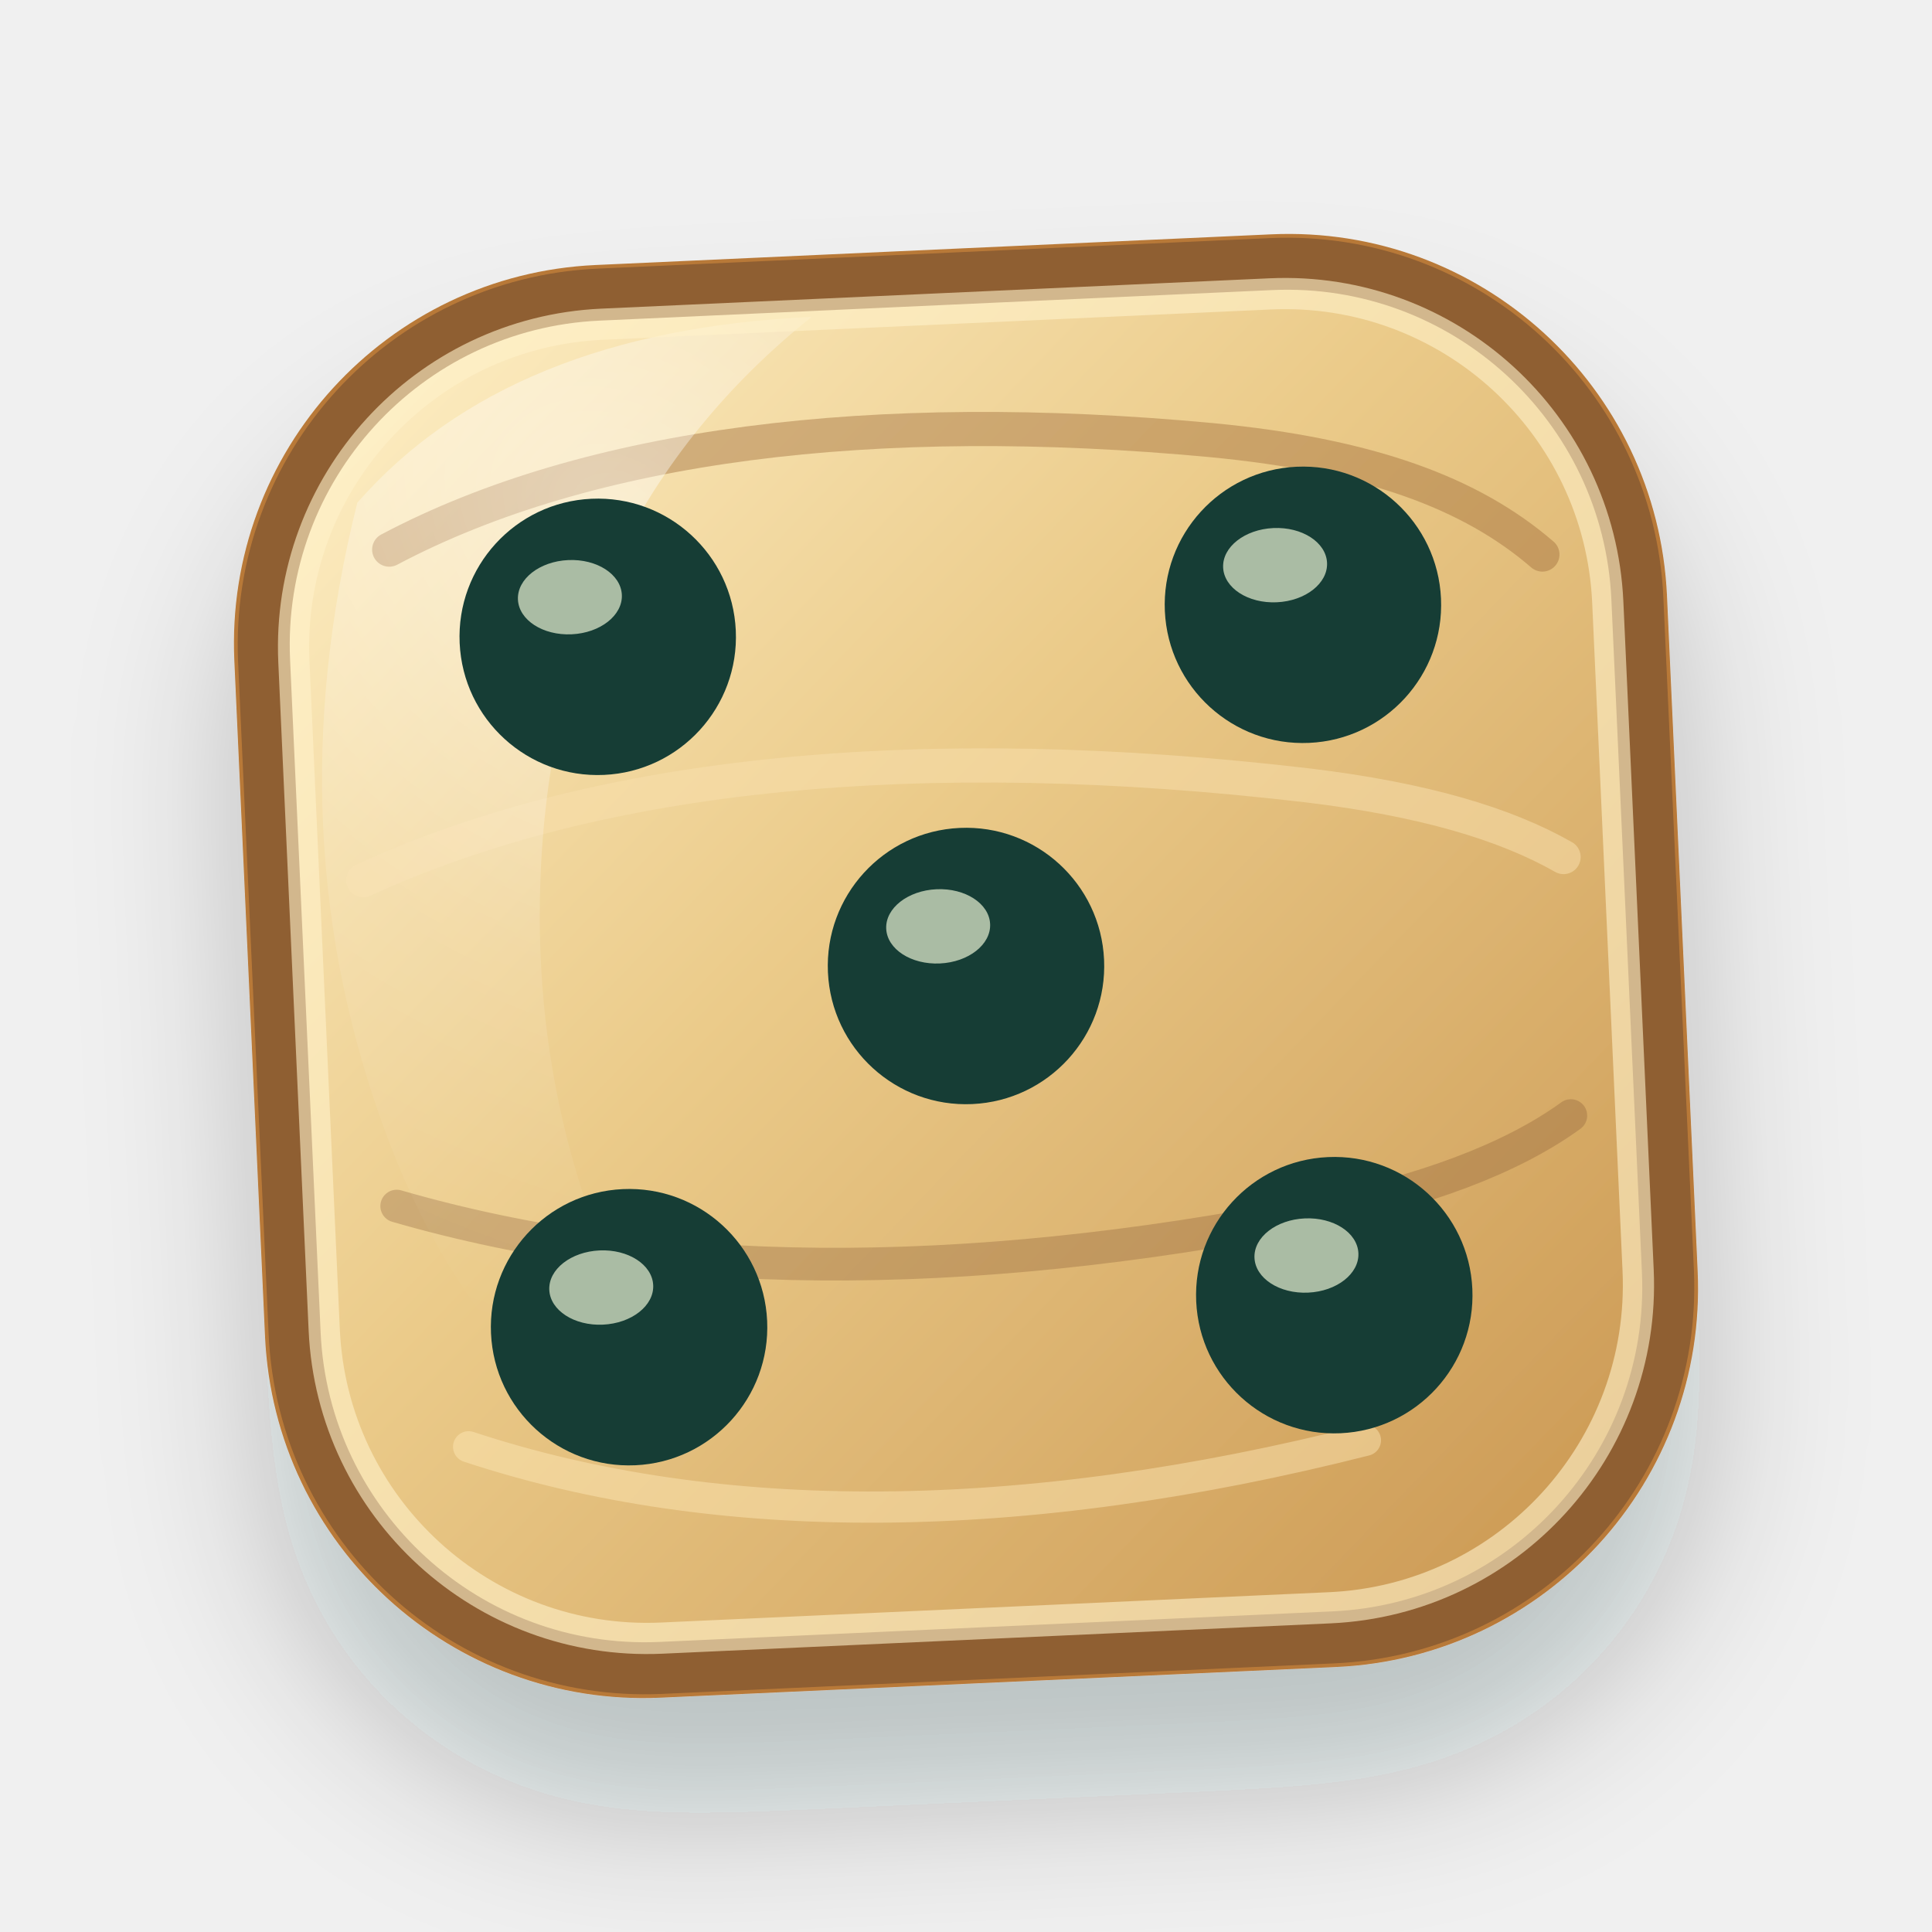
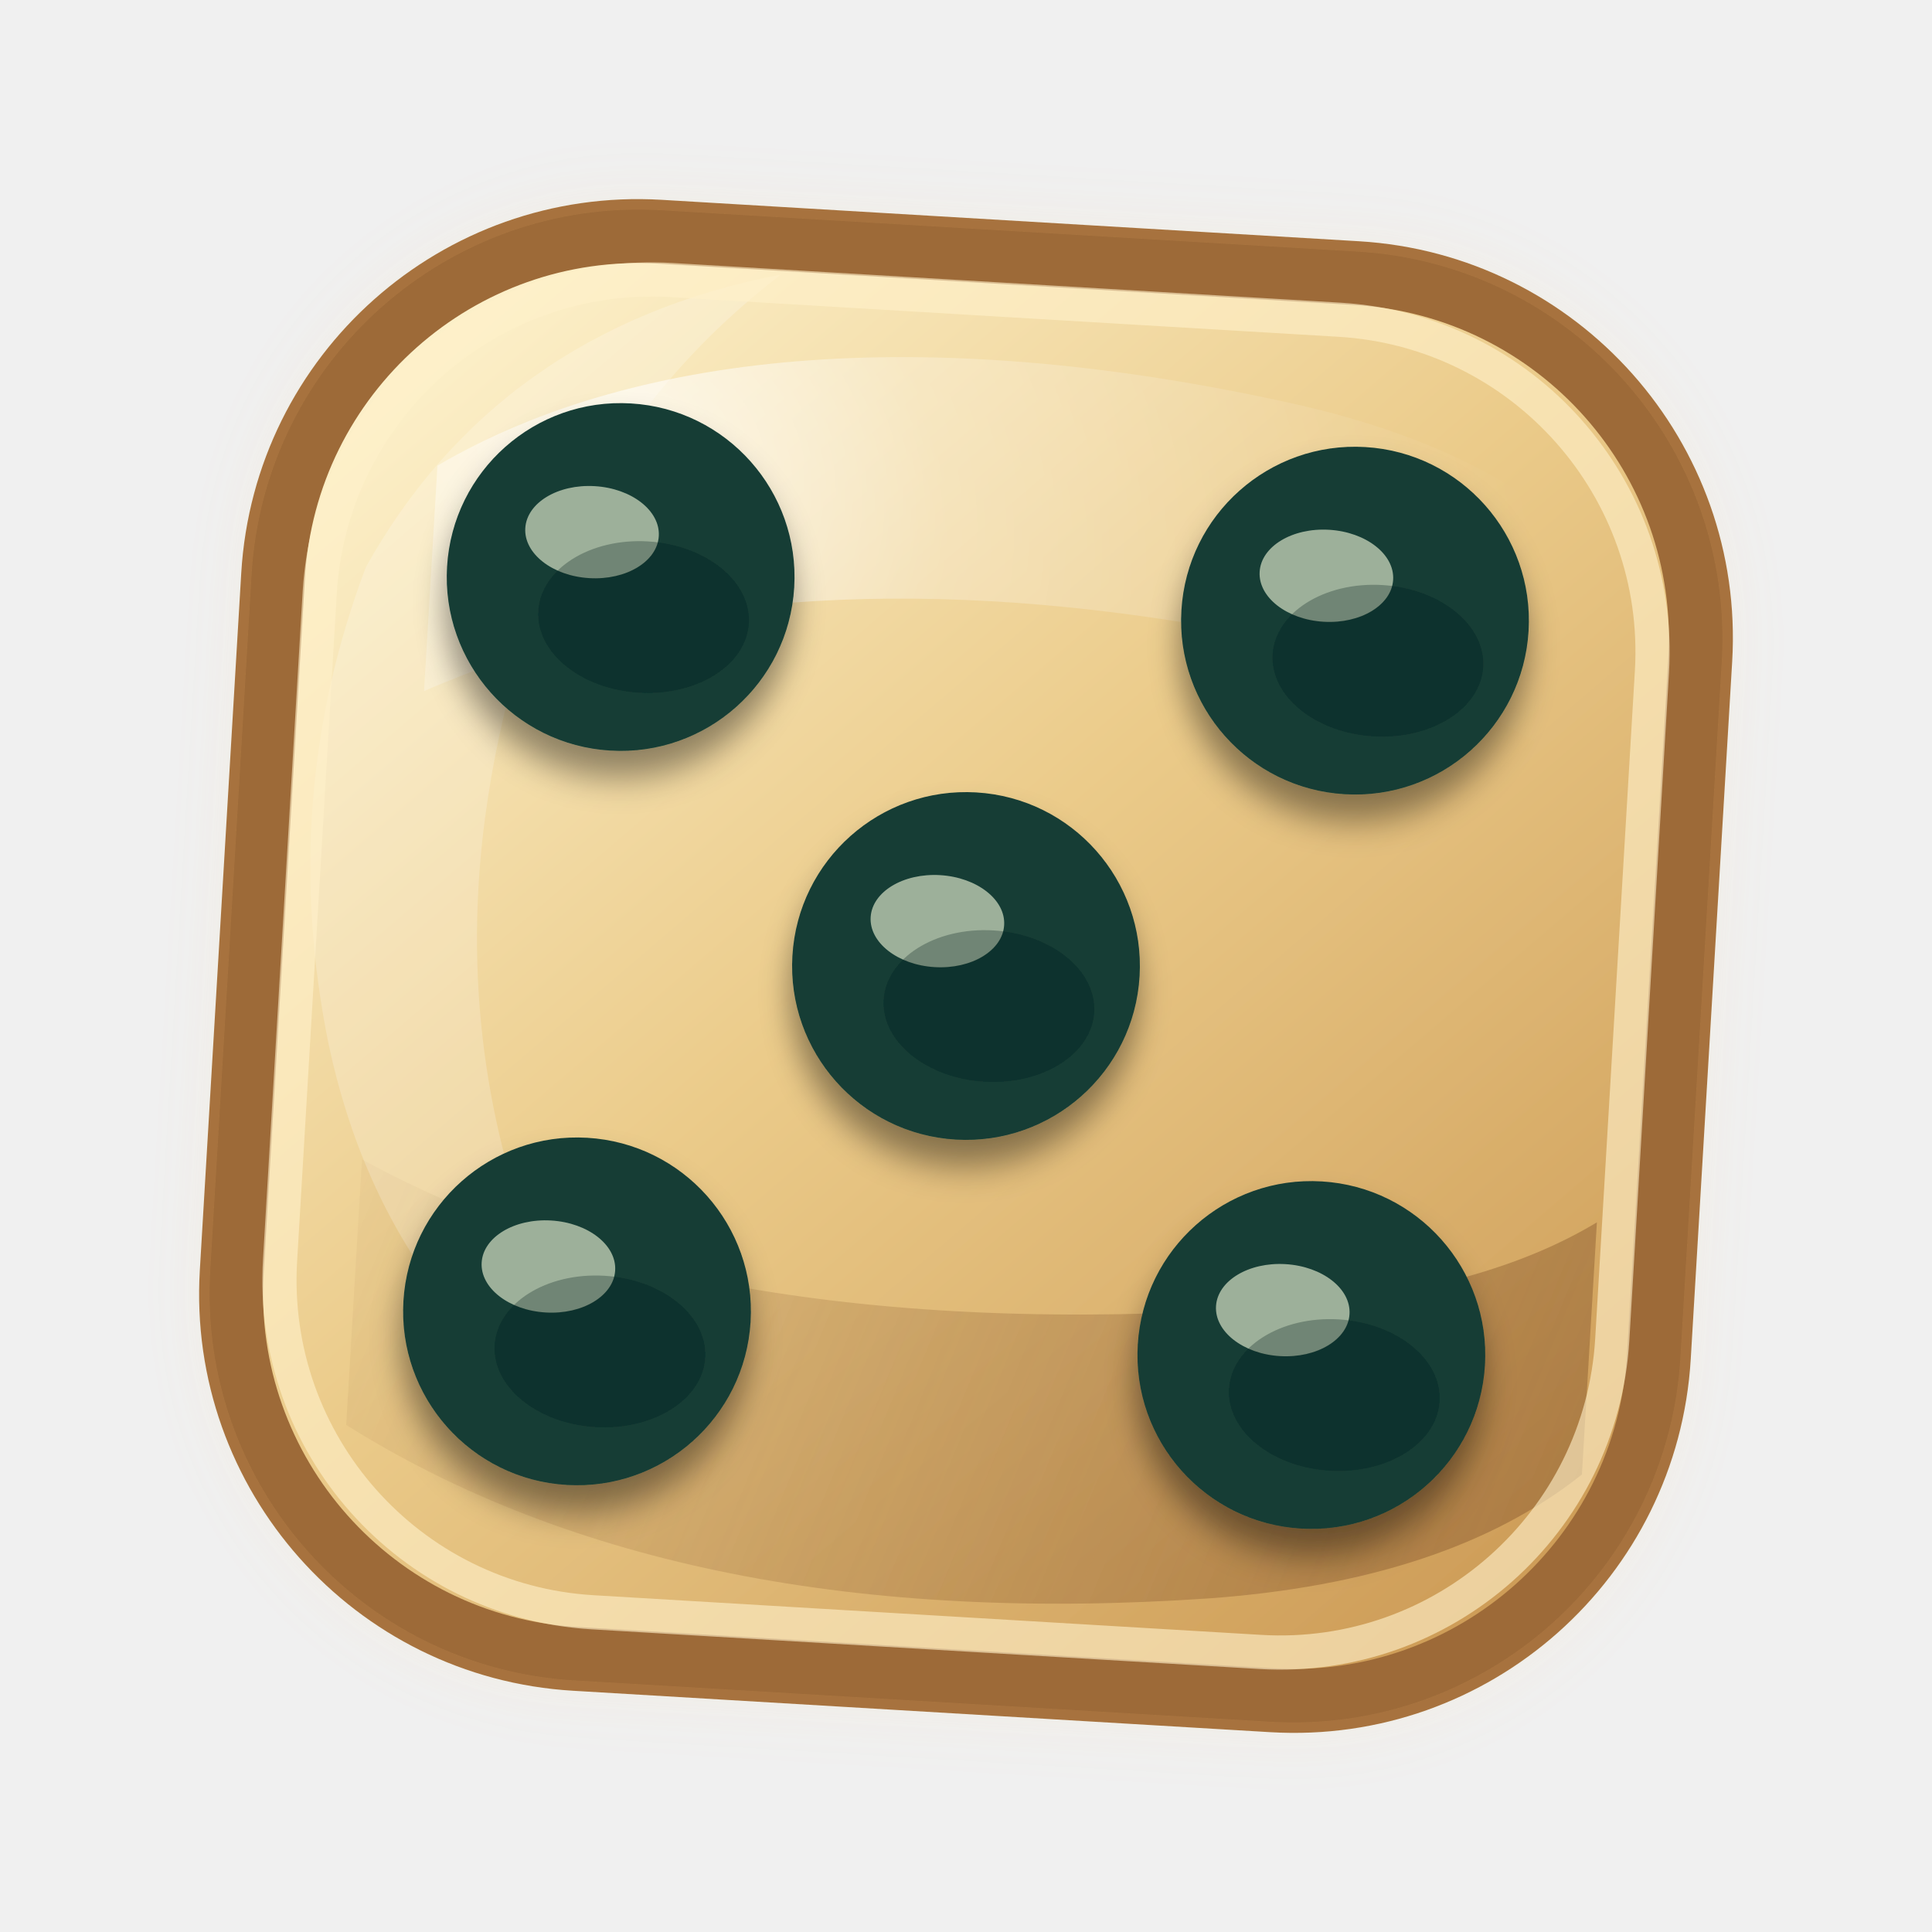
<svg xmlns="http://www.w3.org/2000/svg" preserveAspectRatio="xMidYMid meet" width="100%" height="100%" viewBox="0 0 26 26" fill="none">
  <defs>
-     <linearGradient id="woodBody" x1="4.2" y1="3.8" x2="21.8" y2="22.4" gradientUnits="userSpaceOnUse">
-       <stop offset="0" stop-color="#FFF1C9" />
-       <stop offset="0.42" stop-color="#EBCB8A" />
+     <linearGradient id="dieFaceBevel" x1="4.1" y1="3.8" x2="22.1" y2="22.5" gradientUnits="userSpaceOnUse">
+       <stop offset="0" stop-color="#FFF6D4" />
+       <stop offset="0.46" stop-color="#EBCB8A" />
      <stop offset="1" stop-color="#C9954F" />
    </linearGradient>
-     <radialGradient id="woodGlow" cx="0" cy="0" r="1" gradientUnits="userSpaceOnUse" gradientTransform="translate(8.6 6.8) rotate(38) scale(14 10.6)">
-       <stop offset="0" stop-color="#FFFFFF" stop-opacity="0.62" />
-       <stop offset="0.55" stop-color="#FFFFFF" stop-opacity="0.16" />
+     <radialGradient id="dieFaceGloss" cx="0" cy="0" r="1" gradientUnits="userSpaceOnUse" gradientTransform="translate(8.2 6.3) rotate(38) scale(13.4 10.4)">
+       <stop offset="0" stop-color="#FFFFFF" stop-opacity="0.82" />
+       <stop offset="0.34" stop-color="#FFFFFF" stop-opacity="0.32" />
      <stop offset="1" stop-color="#FFFFFF" stop-opacity="0" />
    </radialGradient>
-     <filter id="softLift" x="-38%" y="-38%" width="176%" height="186%" color-interpolation-filters="sRGB">
-       <feDropShadow dx="0" dy="1.6" stdDeviation="1.05" flood-color="#102820" flood-opacity="0.22" />
+     <linearGradient id="dieLowerEdge" x1="5" y1="16" x2="21.8" y2="21.8" gradientUnits="userSpaceOnUse">
+       <stop offset="0" stop-color="#7D4D25" stop-opacity="0.04" />
+       <stop offset="1" stop-color="#7D4D25" stop-opacity="0.44" />
+     </linearGradient>
+     <filter id="dieCastShadow" x="-42%" y="-42%" width="184%" height="196%" color-interpolation-filters="sRGB">
+       <feDropShadow dx="0" dy="1.8" stdDeviation="1.15" flood-color="#102820" flood-opacity="0.26" />
+       <feDropShadow dx="0" dy="0" stdDeviation="0.38" flood-color="#EBCB8A" flood-opacity="0.12" />
+     </filter>
+     <filter id="pipInset" x="-90%" y="-90%" width="280%" height="280%" color-interpolation-filters="sRGB">
+       <feDropShadow dx="0" dy="0.35" stdDeviation="0.22" flood-color="#000000" flood-opacity="0.42" />
    </filter>
  </defs>
-   <g filter="url(#softLift)" transform="rotate(-2.6 13 13)">
-     <rect x="3.35" y="3.35" width="19.3" height="19.3" rx="5.1" fill="#B87939" />
-     <rect x="3.75" y="3.75" width="18.5" height="18.5" rx="4.72" fill="url(#woodBody)" stroke="#8F5E31" stroke-width="0.7" />
-     <path d="M5.5 7.05C8.25 5.75 12.1 5.45 16.62 6.08C18.74 6.38 20.08 6.95 21 7.82" stroke="#9D6A38" stroke-width="0.46" stroke-linecap="round" opacity="0.42" />
-     <path d="M4.95 11.48C8.18 10.16 12.56 9.94 17.7 10.78C19.26 11.04 20.34 11.42 21.1 11.9" stroke="#F7DEAB" stroke-width="0.46" stroke-linecap="round" opacity="0.55" />
-     <path d="M5.2 15.88C8.65 17.05 12.74 17.26 17.5 16.54C19.02 16.31 20.22 15.92 21.04 15.38" stroke="#7B4D2B" stroke-width="0.44" stroke-linecap="round" opacity="0.28" />
-     <path d="M6.02 19.16C9.32 20.42 13.42 20.58 18.08 19.62" stroke="#FFE9B8" stroke-width="0.42" stroke-linecap="round" opacity="0.46" />
-     <path d="M5.1 6.4C6.52 4.92 8.6 4.18 11.32 4.18C8.96 5.9 7.62 8.34 7.34 11.48C7.04 14.82 8.02 17.88 10.25 20.66C7.74 19.58 6 17.68 5.12 14.96C4.22 12.19 4.22 9.34 5.1 6.4Z" fill="url(#woodGlow)" opacity="0.72" />
-     <rect x="4.15" y="4.15" width="17.7" height="17.7" rx="4.35" stroke="#FFF1C9" stroke-width="0.42" opacity="0.6" />
-     <circle cx="8.25" cy="8.35" r="1.86" fill="#143C35" />
-     <ellipse cx="7.9" cy="7.8" rx="0.7" ry="0.5" fill="#F0F7D8" opacity="0.68" />
-     <circle cx="17.75" cy="8.35" r="1.86" fill="#143C35" />
-     <ellipse cx="17.4" cy="7.8" rx="0.7" ry="0.5" fill="#F0F7D8" opacity="0.68" />
-     <circle cx="13" cy="13" r="1.86" fill="#143C35" />
-     <ellipse cx="12.65" cy="12.45" rx="0.7" ry="0.5" fill="#F0F7D8" opacity="0.68" />
-     <circle cx="8.25" cy="17.65" r="1.86" fill="#143C35" />
-     <ellipse cx="7.9" cy="17.1" rx="0.7" ry="0.5" fill="#F0F7D8" opacity="0.68" />
-     <circle cx="17.75" cy="17.65" r="1.86" fill="#143C35" />
-     <ellipse cx="17.4" cy="17.1" rx="0.7" ry="0.5" fill="#F0F7D8" opacity="0.68" />
+   <g data-dice-style="beveled-high-contrast" filter="url(#dieCastShadow)" transform="rotate(3.4 13 13)">
+     <rect x="2.95" y="2.95" width="20.1" height="20.1" rx="5.35" fill="#A66F37" opacity="0.96" />
+     <rect x="3.45" y="3.45" width="19.1" height="19.1" rx="4.86" fill="url(#dieFaceBevel)" stroke="#9D6A38" stroke-width="0.72" />
+     <path d="M5.5 6.7C8.16 4.92 12.16 4.42 16.92 5.18C19.04 5.52 20.58 6.26 21.54 7.38V10.2C20.02 9.1 18.02 8.44 15.54 8.2C11.58 7.82 8.24 8.34 5.5 9.74V6.7Z" fill="url(#dieFaceGloss)" opacity="0.82" />
+     <path d="M5.04 16.08C8.3 17.62 12.54 18.02 17.68 17.3C19.4 17.06 20.72 16.6 21.68 15.94V19.34C20.52 20.38 18.88 21.02 16.78 21.3C12.12 21.9 8.18 21.38 5.04 19.66V16.08Z" fill="url(#dieLowerEdge)" />
+     <path d="M4.62 8.12C5.66 5.96 7.44 4.5 9.96 3.86C7.86 5.68 6.66 8.18 6.42 11.4C6.2 14.48 7.1 17.32 9.1 19.92C6.74 18.9 5.2 17.1 4.5 14.56C3.92 12.38 3.96 10.24 4.62 8.12Z" fill="#FFFFFF" opacity="0.2" />
+     <rect x="4.02" y="4.02" width="17.96" height="17.96" rx="4.48" stroke="#FFF1C9" stroke-width="0.46" opacity="0.62" />
+     <g class="pip pip-0" filter="url(#pipInset)">
+       <circle class="pip-core" cx="8.05" cy="8.05" r="2.34" fill="#143C35" />
+       <ellipse cx="7.63" cy="7.47" rx="0.9" ry="0.62" fill="#F0F7D8" opacity="0.62" />
+       <ellipse cx="8.39" cy="8.57" rx="1.42" ry="1.02" fill="#061F1B" opacity="0.3" />
+     </g>
+     <g class="pip pip-1" filter="url(#pipInset)">
+       <circle class="pip-core" cx="17.95" cy="8.05" r="2.34" fill="#143C35" />
+       <ellipse cx="17.53" cy="7.47" rx="0.9" ry="0.62" fill="#F0F7D8" opacity="0.62" />
+       <ellipse cx="18.29" cy="8.57" rx="1.42" ry="1.02" fill="#061F1B" opacity="0.3" />
+     </g>
+     <g class="pip pip-2" filter="url(#pipInset)">
+       <circle class="pip-core" cx="13" cy="13" r="2.34" fill="#143C35" />
+       <ellipse cx="12.58" cy="12.42" rx="0.9" ry="0.62" fill="#F0F7D8" opacity="0.62" />
+       <ellipse cx="13.34" cy="13.52" rx="1.42" ry="1.02" fill="#061F1B" opacity="0.3" />
+     </g>
+     <g class="pip pip-3" filter="url(#pipInset)">
+       <circle class="pip-core" cx="8.05" cy="17.95" r="2.34" fill="#143C35" />
+       <ellipse cx="7.63" cy="17.37" rx="0.9" ry="0.62" fill="#F0F7D8" opacity="0.62" />
+       <ellipse cx="8.39" cy="18.47" rx="1.42" ry="1.02" fill="#061F1B" opacity="0.3" />
+     </g>
+     <g class="pip pip-4" filter="url(#pipInset)">
+       <circle class="pip-core" cx="17.95" cy="17.95" r="2.34" fill="#143C35" />
+       <ellipse cx="17.53" cy="17.37" rx="0.9" ry="0.62" fill="#F0F7D8" opacity="0.62" />
+       <ellipse cx="18.29" cy="18.47" rx="1.42" ry="1.02" fill="#061F1B" opacity="0.3" />
+     </g>
  </g>
</svg>
